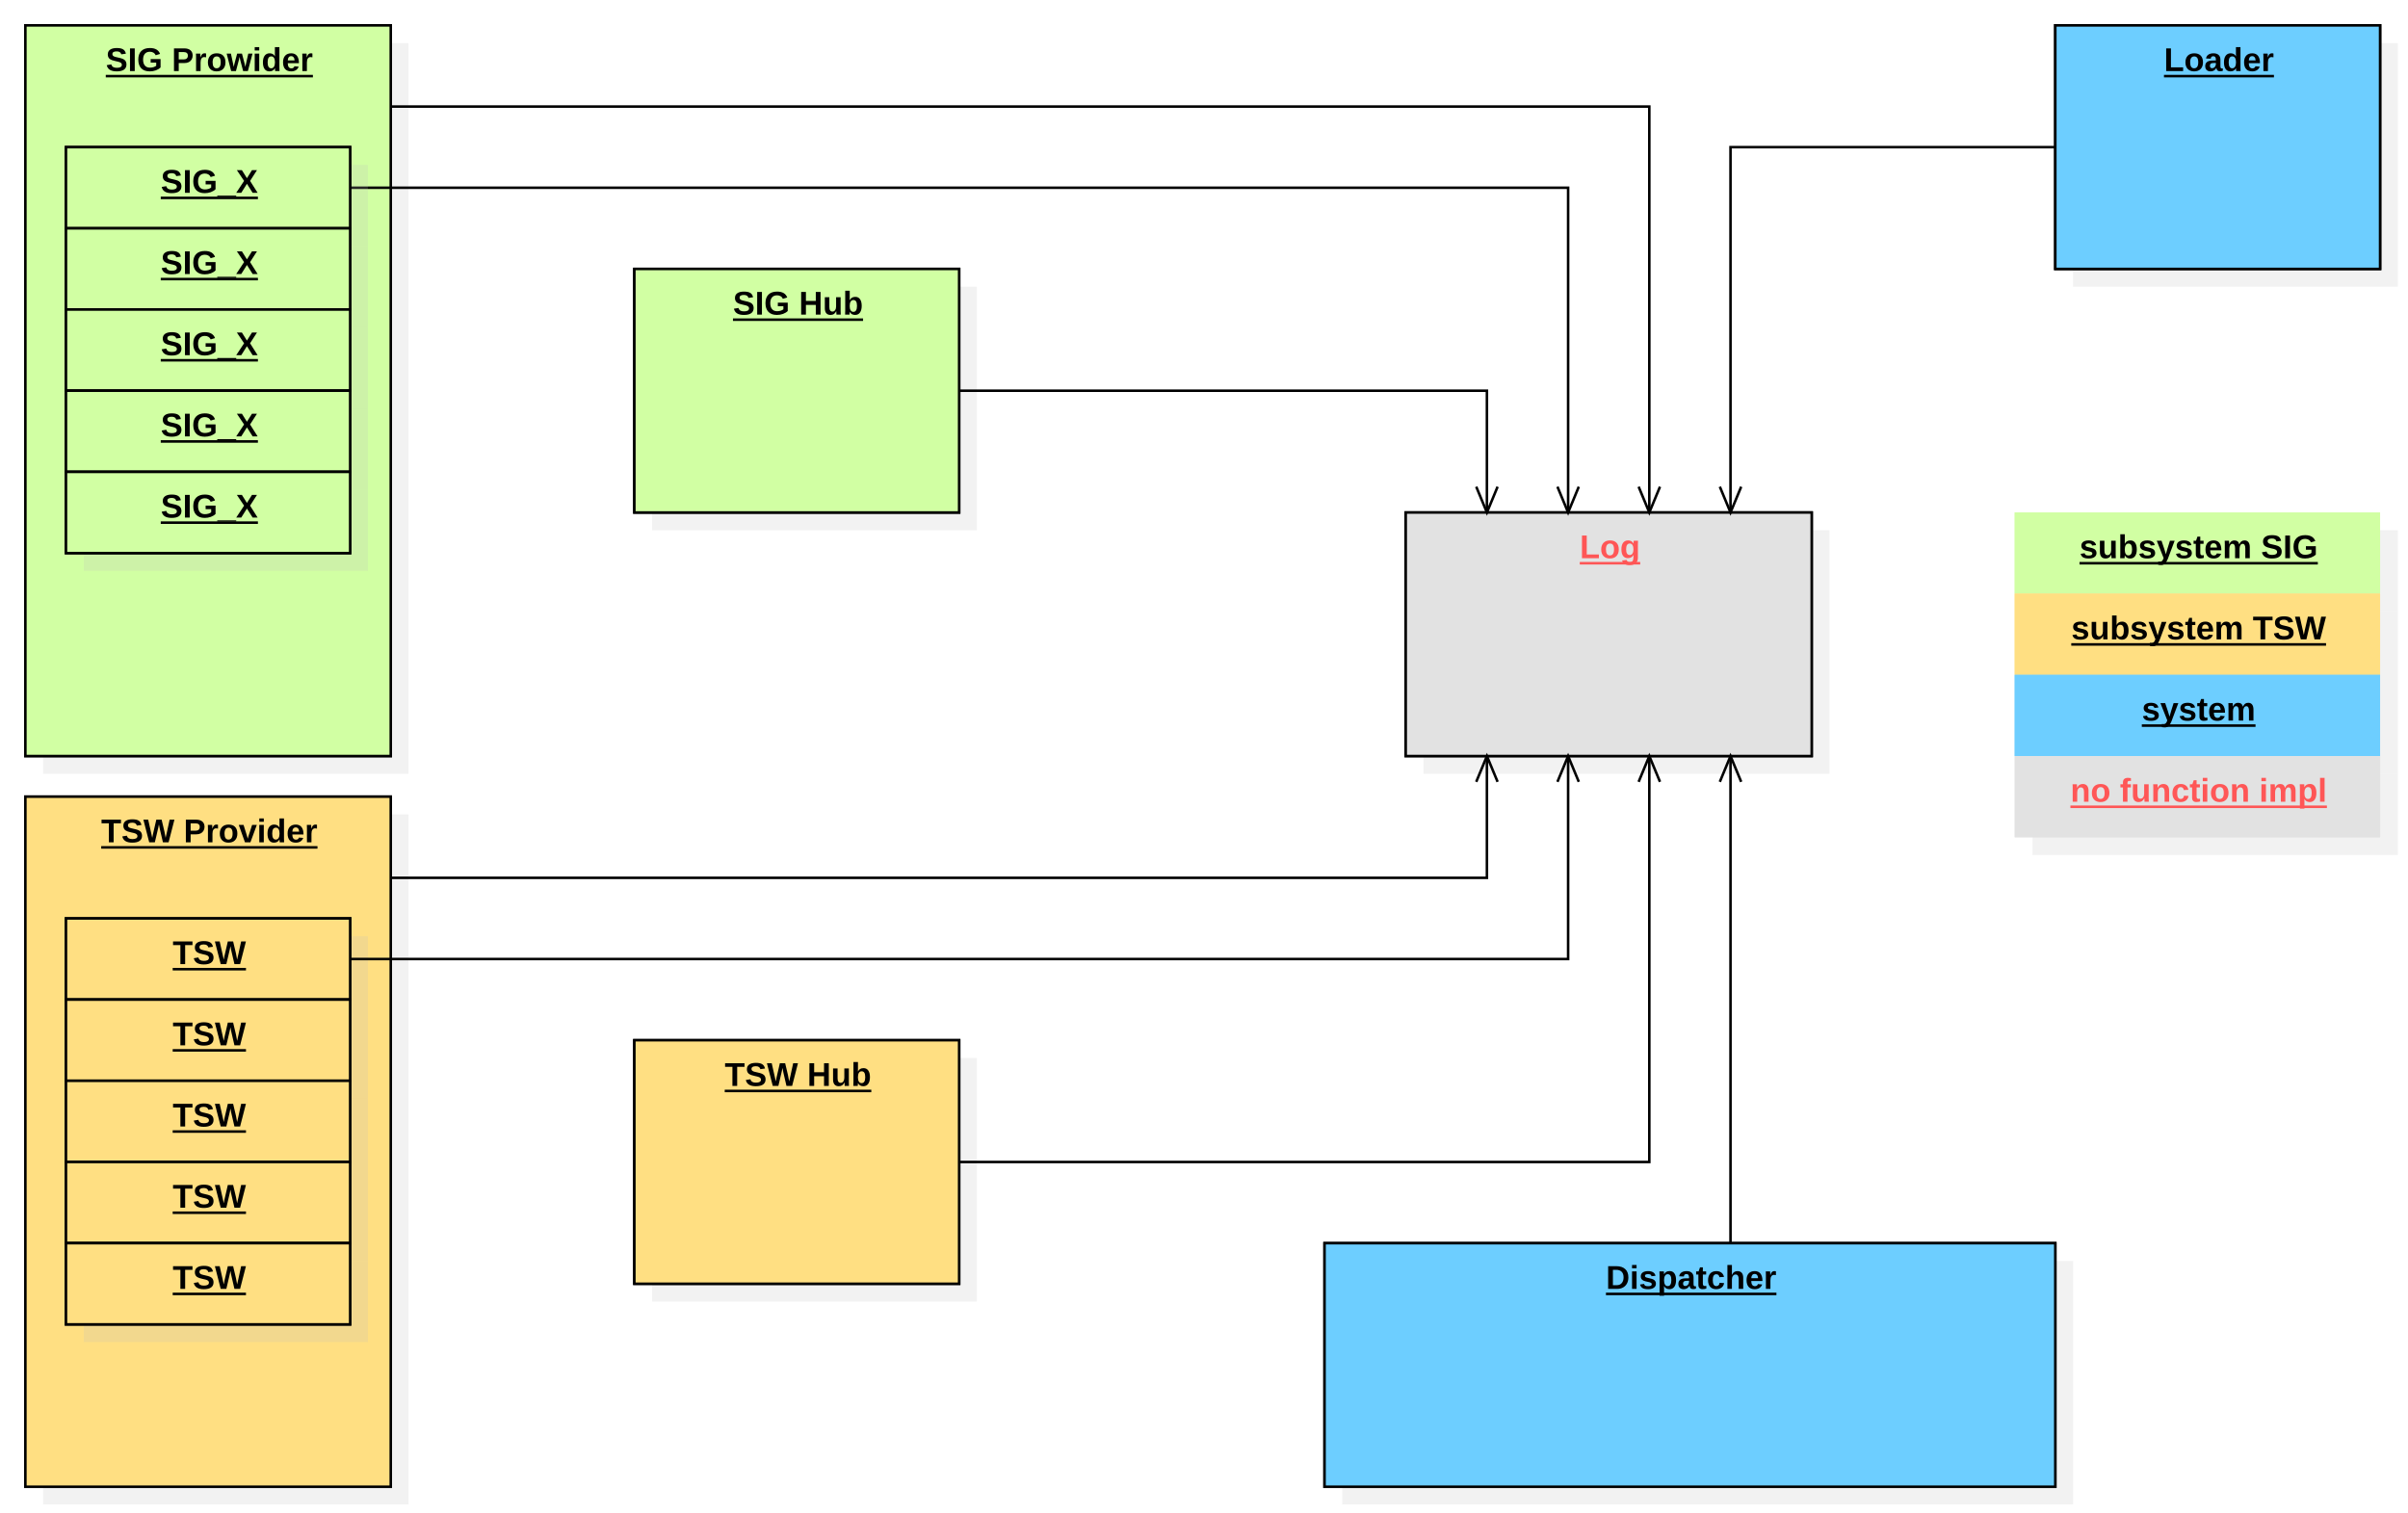
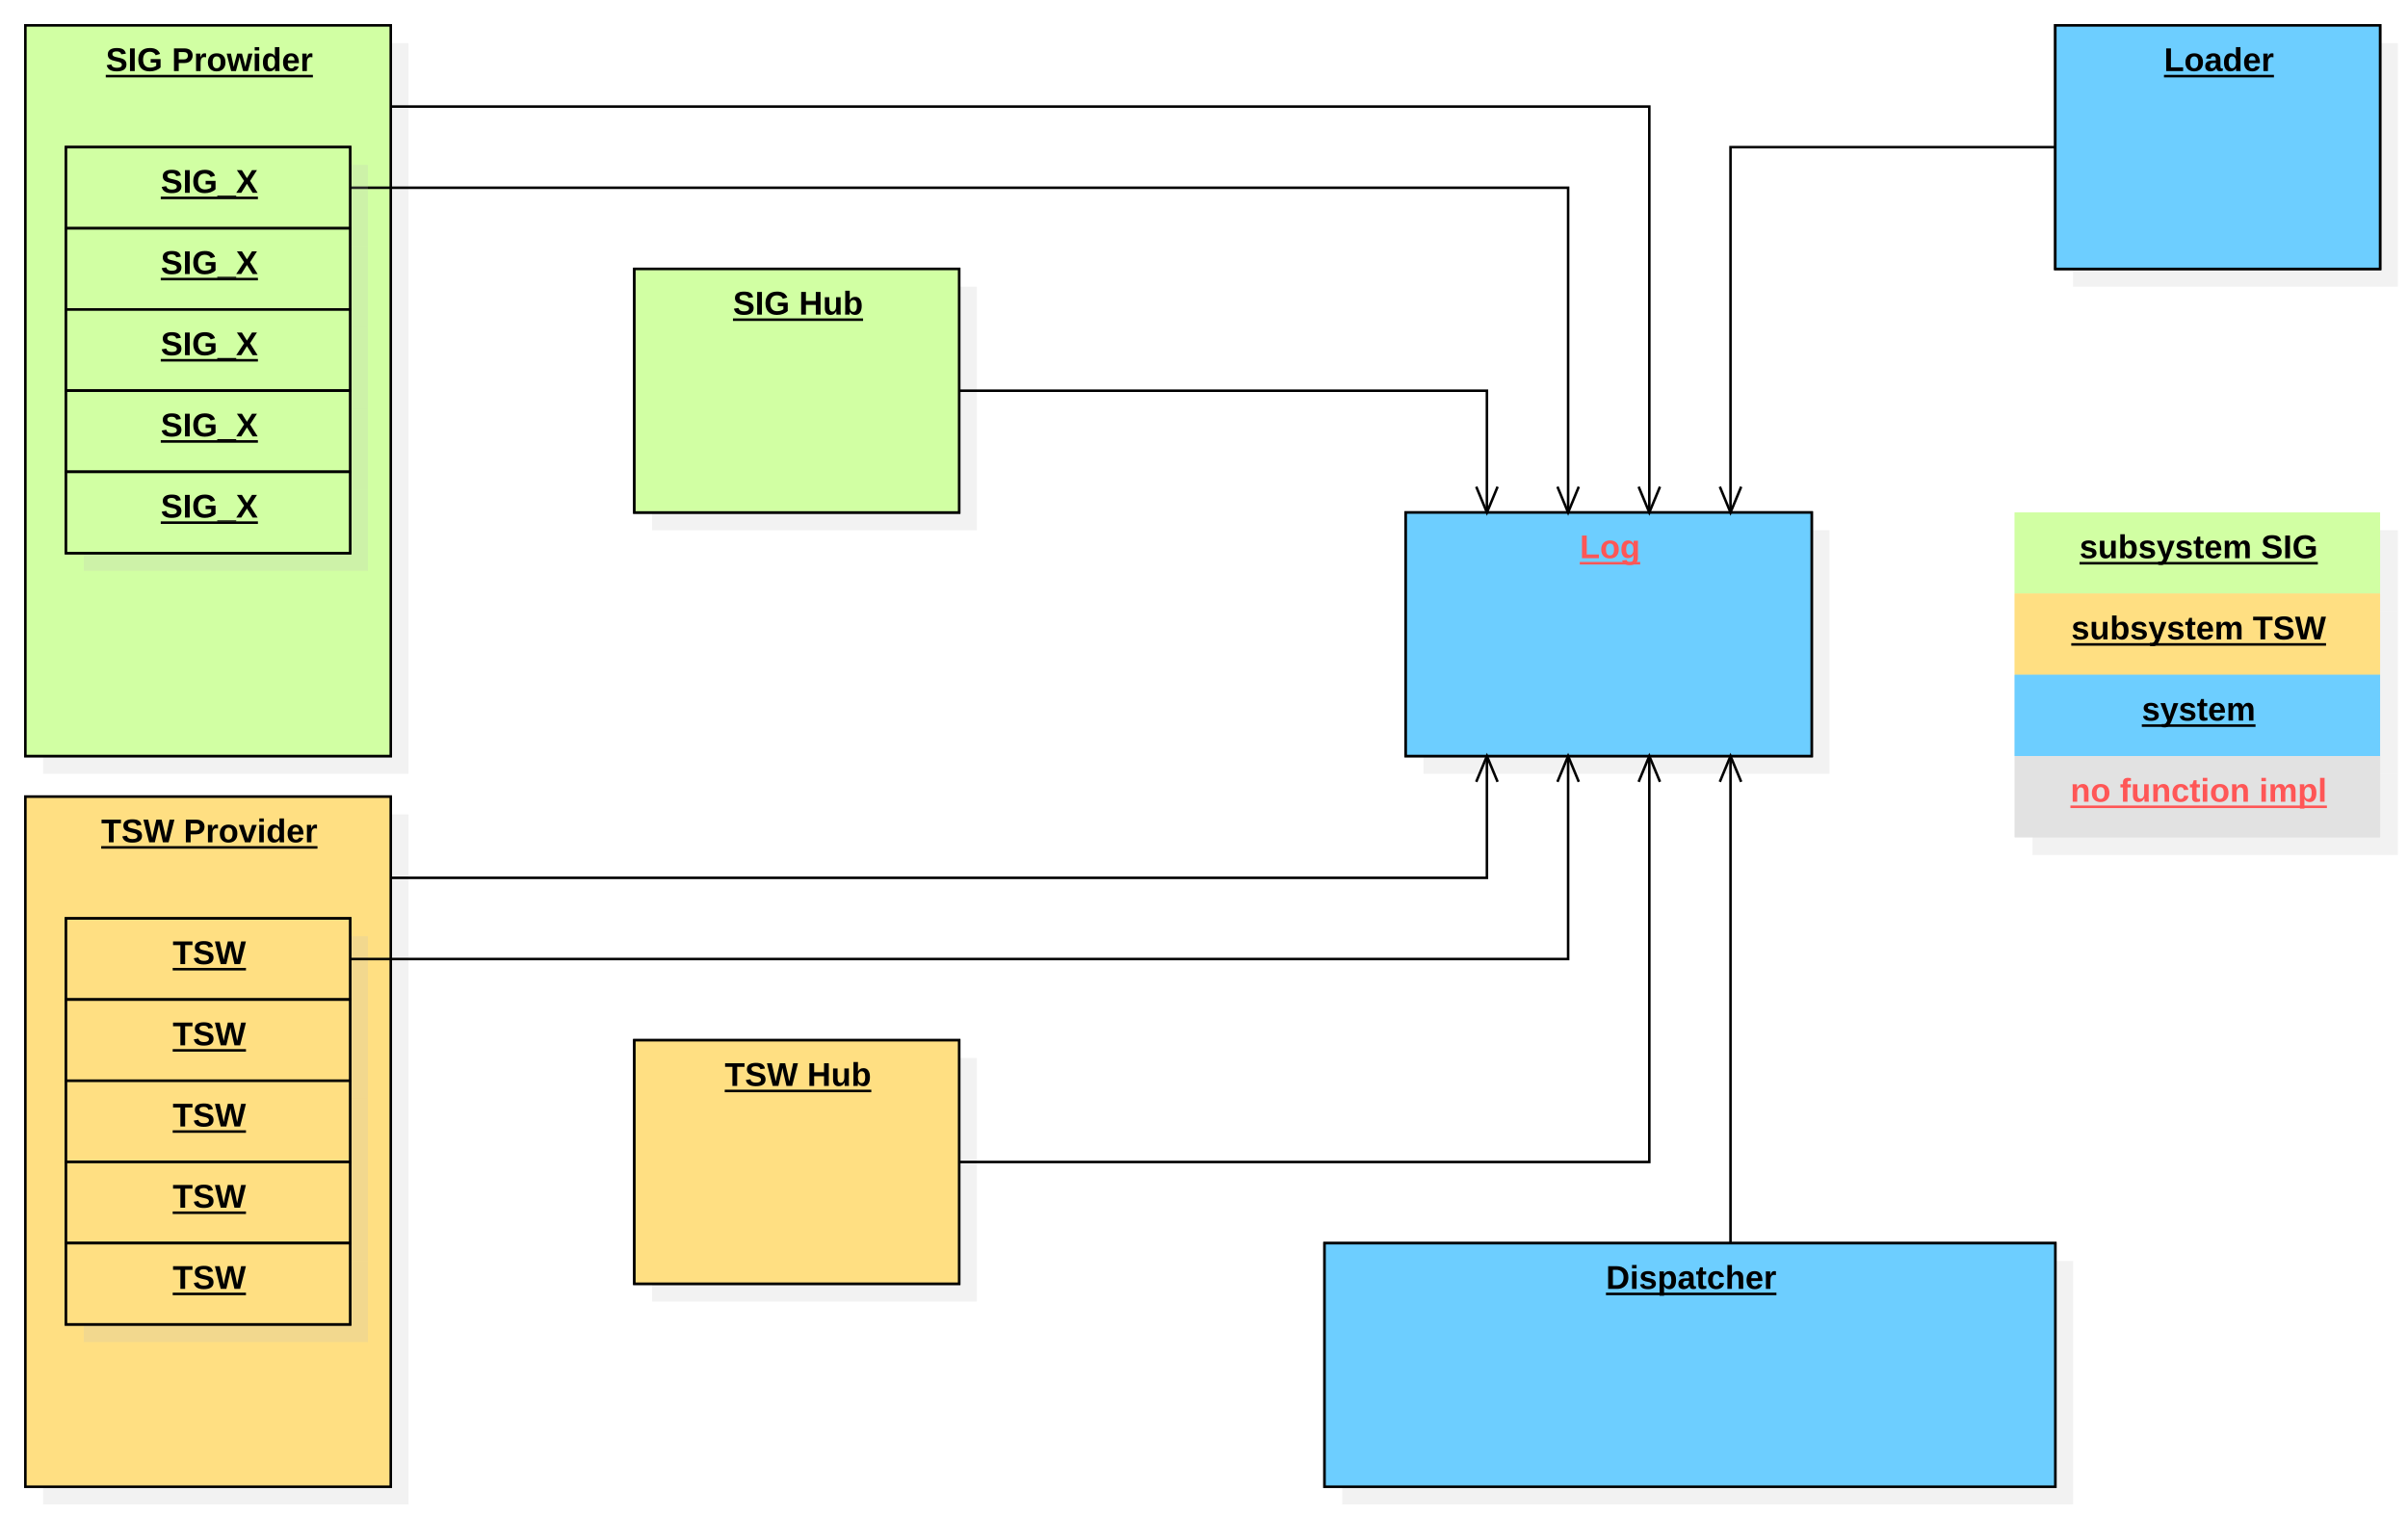
<svg xmlns="http://www.w3.org/2000/svg" version="1.1" width="949" height="596">
  <defs />
  <g>
    <g>
      <rect fill="#C0C0C0" stroke="none" x="1111" y="375" width="144" height="32" transform="matrix(1 0 0 1 -310 -166)" fill-opacity="0.2" />
    </g>
    <g>
      <rect fill="#D1FFA3" stroke="none" x="1104" y="368" width="144" height="32" transform="matrix(1 0 0 1 -310 -166)" />
    </g>
    <g>
      <path fill="none" stroke="#FFFFFF00" paint-order="fill stroke markers" d=" M 794 202 L 938 202 L 938 234 L 794 234 L 794 202 Z Z" stroke-miterlimit="10" stroke-dasharray="" />
    </g>
    <g>
      <rect fill="#D1FFA3" stroke="none" x="1104" y="368" width="144" height="32" transform="matrix(1 0 0 1 -310 -166)" />
    </g>
    <g>
      <path fill="none" stroke="#FFFFFF00" paint-order="fill stroke markers" d=" M 794 202 L 938 202 L 938 234 L 794 234 L 794 202 Z Z" stroke-miterlimit="10" stroke-dasharray="" />
    </g>
    <g>
      <g>
        <path fill="none" stroke="none" />
        <text fill="#000000" stroke="none" font-family="Arial" font-size="13px" font-style="normal" font-weight="bold" text-decoration="undefined" x="1176.5" y="381.5" text-anchor="middle" dominant-baseline="central" transform="matrix(1 0 0 1 -310 -166)">
subsystem SIG</text>
        <path fill="none" stroke="#000000" paint-order="fill stroke markers" d=" M 913.463 222 L 819.537 222" stroke-miterlimit="10" stroke-dasharray="" />
      </g>
    </g>
    <g>
      <rect fill="#C0C0C0" stroke="none" x="567" y="583" width="128" height="96" transform="matrix(1 0 0 1 -310 -166)" fill-opacity="0.2" />
    </g>
    <g>
      <rect fill="#FFDF82" stroke="none" x="560" y="576" width="128" height="96" transform="matrix(1 0 0 1 -310 -166)" />
    </g>
    <g>
      <path fill="none" stroke="#000000" paint-order="fill stroke markers" d=" M 250 410 L 378 410 L 378 506 L 250 506 L 250 410 Z Z" stroke-miterlimit="10" stroke-dasharray="" />
    </g>
    <g>
      <rect fill="#FFDF82" stroke="none" x="560" y="576" width="128" height="96" transform="matrix(1 0 0 1 -310 -166)" />
    </g>
    <g>
      <path fill="none" stroke="#000000" paint-order="fill stroke markers" d=" M 250 410 L 378 410 L 378 506 L 250 506 L 250 410 Z Z" stroke-miterlimit="10" stroke-dasharray="" />
    </g>
    <g>
      <g>
        <path fill="none" stroke="none" />
        <text fill="#000000" stroke="none" font-family="Arial" font-size="13px" font-style="normal" font-weight="bold" text-decoration="undefined" x="624.5" y="589.5" text-anchor="middle" dominant-baseline="central" transform="matrix(1 0 0 1 -310 -166)">
TSW Hub</text>
        <path fill="none" stroke="#000000" paint-order="fill stroke markers" d=" M 343.382 430 L 285.618 430" stroke-miterlimit="10" stroke-dasharray="" />
      </g>
    </g>
    <g>
      <rect fill="#C0C0C0" stroke="none" x="839" y="663" width="288" height="96" transform="matrix(1 0 0 1 -310 -166)" fill-opacity="0.2" />
    </g>
    <g>
      <rect fill="#6DCEFF" stroke="none" x="832" y="656" width="288" height="96" transform="matrix(1 0 0 1 -310 -166)" />
    </g>
    <g>
      <path fill="none" stroke="#000000" paint-order="fill stroke markers" d=" M 522 490 L 810 490 L 810 586 L 522 586 L 522 490 Z Z" stroke-miterlimit="10" stroke-dasharray="" />
    </g>
    <g>
      <rect fill="#6DCEFF" stroke="none" x="832" y="656" width="288" height="96" transform="matrix(1 0 0 1 -310 -166)" />
    </g>
    <g>
      <path fill="none" stroke="#000000" paint-order="fill stroke markers" d=" M 522 490 L 810 490 L 810 586 L 522 586 L 522 490 Z Z" stroke-miterlimit="10" stroke-dasharray="" />
    </g>
    <g>
      <g>
        <path fill="none" stroke="none" />
        <text fill="#000000" stroke="none" font-family="Arial" font-size="13px" font-style="normal" font-weight="bold" text-decoration="undefined" x="976.5" y="669.5" text-anchor="middle" dominant-baseline="central" transform="matrix(1 0 0 1 -310 -166)">
Dispatcher</text>
        <path fill="none" stroke="#000000" paint-order="fill stroke markers" d=" M 700.095 510 L 632.905 510" stroke-miterlimit="10" stroke-dasharray="" />
      </g>
    </g>
    <g>
      <rect fill="#C0C0C0" stroke="none" x="327" y="487" width="144" height="272" transform="matrix(1 0 0 1 -310 -166)" fill-opacity="0.2" />
    </g>
    <g>
      <rect fill="#FFDF82" stroke="none" x="320" y="480" width="144" height="272" transform="matrix(1 0 0 1 -310 -166)" />
    </g>
    <g>
      <path fill="none" stroke="#000000" paint-order="fill stroke markers" d=" M 10 314 L 154 314 L 154 586 L 10 586 L 10 314 Z Z" stroke-miterlimit="10" stroke-dasharray="" />
    </g>
    <g>
      <rect fill="#FFDF82" stroke="none" x="320" y="480" width="144" height="272" transform="matrix(1 0 0 1 -310 -166)" />
    </g>
    <g>
      <path fill="none" stroke="#000000" paint-order="fill stroke markers" d=" M 10 314 L 154 314 L 154 586 L 10 586 L 10 314 Z Z" stroke-miterlimit="10" stroke-dasharray="" />
    </g>
    <g>
      <g>
        <path fill="none" stroke="none" />
        <text fill="#000000" stroke="none" font-family="Arial" font-size="13px" font-style="normal" font-weight="bold" text-decoration="undefined" x="392.5" y="493.5" text-anchor="middle" dominant-baseline="central" transform="matrix(1 0 0 1 -310 -166)">
TSW Provider</text>
        <path fill="none" stroke="#000000" paint-order="fill stroke markers" d=" M 125.118 334 L 39.882 334" stroke-miterlimit="10" stroke-dasharray="" />
      </g>
    </g>
    <g>
      <rect fill="#C0C0C0" stroke="none" x="1127" y="183" width="128" height="96" transform="matrix(1 0 0 1 -310 -166)" fill-opacity="0.2" />
    </g>
    <g>
      <rect fill="#6DCEFF" stroke="none" x="1120" y="176" width="128" height="96" transform="matrix(1 0 0 1 -310 -166)" />
    </g>
    <g>
      <path fill="none" stroke="#000000" paint-order="fill stroke markers" d=" M 810 10 L 938 10 L 938 106 L 810 106 L 810 10 Z Z" stroke-miterlimit="10" stroke-dasharray="" />
    </g>
    <g>
      <rect fill="#6DCEFF" stroke="none" x="1120" y="176" width="128" height="96" transform="matrix(1 0 0 1 -310 -166)" />
    </g>
    <g>
      <path fill="none" stroke="#000000" paint-order="fill stroke markers" d=" M 810 10 L 938 10 L 938 106 L 810 106 L 810 10 Z Z" stroke-miterlimit="10" stroke-dasharray="" />
    </g>
    <g>
      <g>
        <path fill="none" stroke="none" />
        <text fill="#000000" stroke="none" font-family="Arial" font-size="13px" font-style="normal" font-weight="bold" text-decoration="undefined" x="1184.5" y="189.5" text-anchor="middle" dominant-baseline="central" transform="matrix(1 0 0 1 -310 -166)">
Loader</text>
        <path fill="none" stroke="#000000" paint-order="fill stroke markers" d=" M 896.171 30 L 852.829 30" stroke-miterlimit="10" stroke-dasharray="" />
      </g>
    </g>
    <g>
      <rect fill="#C0C0C0" stroke="none" x="1111" y="407" width="144" height="32" transform="matrix(1 0 0 1 -310 -166)" fill-opacity="0.2" />
    </g>
    <g>
      <rect fill="#FFDF82" stroke="none" x="1104" y="400" width="144" height="32" transform="matrix(1 0 0 1 -310 -166)" />
    </g>
    <g>
      <path fill="none" stroke="#FFFFFF00" paint-order="fill stroke markers" d=" M 794 234 L 938 234 L 938 266 L 794 266 L 794 234 Z Z" stroke-miterlimit="10" stroke-dasharray="" />
    </g>
    <g>
      <rect fill="#FFDF82" stroke="none" x="1104" y="400" width="144" height="32" transform="matrix(1 0 0 1 -310 -166)" />
    </g>
    <g>
      <path fill="none" stroke="#FFFFFF00" paint-order="fill stroke markers" d=" M 794 234 L 938 234 L 938 266 L 794 266 L 794 234 Z Z" stroke-miterlimit="10" stroke-dasharray="" />
    </g>
    <g>
      <g>
        <path fill="none" stroke="none" />
        <text fill="#000000" stroke="none" font-family="Arial" font-size="13px" font-style="normal" font-weight="bold" text-decoration="undefined" x="1176.5" y="413.5" text-anchor="middle" dominant-baseline="central" transform="matrix(1 0 0 1 -310 -166)">
subsystem TSW</text>
        <path fill="none" stroke="#000000" paint-order="fill stroke markers" d=" M 916.707 254 L 816.293 254" stroke-miterlimit="10" stroke-dasharray="" />
      </g>
    </g>
    <g>
      <rect fill="#C0C0C0" stroke="none" x="1111" y="439" width="144" height="32" transform="matrix(1 0 0 1 -310 -166)" fill-opacity="0.2" />
    </g>
    <g>
      <rect fill="#6DCEFF" stroke="none" x="1104" y="432" width="144" height="32" transform="matrix(1 0 0 1 -310 -166)" />
    </g>
    <g>
      <path fill="none" stroke="#FFFFFF00" paint-order="fill stroke markers" d=" M 794 266 L 938 266 L 938 298 L 794 298 L 794 266 Z Z" stroke-miterlimit="10" stroke-dasharray="" />
    </g>
    <g>
      <rect fill="#6DCEFF" stroke="none" x="1104" y="432" width="144" height="32" transform="matrix(1 0 0 1 -310 -166)" />
    </g>
    <g>
      <path fill="none" stroke="#FFFFFF00" paint-order="fill stroke markers" d=" M 794 266 L 938 266 L 938 298 L 794 298 L 794 266 Z Z" stroke-miterlimit="10" stroke-dasharray="" />
    </g>
    <g>
      <g>
        <path fill="none" stroke="none" />
        <text fill="#000000" stroke="none" font-family="Arial" font-size="13px" font-style="normal" font-weight="bold" text-decoration="undefined" x="1176.5" y="445.5" text-anchor="middle" dominant-baseline="central" transform="matrix(1 0 0 1 -310 -166)">
system</text>
        <path fill="none" stroke="#000000" paint-order="fill stroke markers" d=" M 888.904 286 L 844.096 286" stroke-miterlimit="10" stroke-dasharray="" />
      </g>
    </g>
    <g>
      <rect fill="#C0C0C0" stroke="none" x="1111" y="471" width="144" height="32" transform="matrix(1 0 0 1 -310 -166)" fill-opacity="0.2" />
    </g>
    <g>
      <rect fill="#E2E2E2" stroke="none" x="1104" y="464" width="144" height="32" transform="matrix(1 0 0 1 -310 -166)" />
    </g>
    <g>
      <path fill="none" stroke="#FFFFFF00" paint-order="fill stroke markers" d=" M 794 298 L 938 298 L 938 330 L 794 330 L 794 298 Z Z" stroke-miterlimit="10" stroke-dasharray="" />
    </g>
    <g>
      <rect fill="#E2E2E2" stroke="none" x="1104" y="464" width="144" height="32" transform="matrix(1 0 0 1 -310 -166)" />
    </g>
    <g>
      <path fill="none" stroke="#FFFFFF00" paint-order="fill stroke markers" d=" M 794 298 L 938 298 L 938 330 L 794 330 L 794 298 Z Z" stroke-miterlimit="10" stroke-dasharray="" />
    </g>
    <g>
      <g>
        <path fill="none" stroke="none" />
        <text fill="#FF5656" stroke="none" font-family="Arial" font-size="13px" font-style="normal" font-weight="bold" text-decoration="undefined" x="1176.5" y="477.5" text-anchor="middle" dominant-baseline="central" transform="matrix(1 0 0 1 -310 -166)">
no function impl</text>
        <path fill="none" stroke="#FF5656" paint-order="fill stroke markers" d=" M 917.046 318 L 815.954 318" stroke-miterlimit="10" stroke-dasharray="" />
      </g>
    </g>
    <g>
      <rect fill="#C0C0C0" stroke="none" x="327" y="183" width="144" height="288" transform="matrix(1 0 0 1 -310 -166)" fill-opacity="0.2" />
    </g>
    <g>
      <rect fill="#D1FFA3" stroke="none" x="320" y="176" width="144" height="288" transform="matrix(1 0 0 1 -310 -166)" />
    </g>
    <g>
      <path fill="none" stroke="#000000" paint-order="fill stroke markers" d=" M 10 10 L 154 10 L 154 298 L 10 298 L 10 10 Z Z" stroke-miterlimit="10" stroke-dasharray="" />
    </g>
    <g>
      <rect fill="#D1FFA3" stroke="none" x="320" y="176" width="144" height="288" transform="matrix(1 0 0 1 -310 -166)" />
    </g>
    <g>
      <path fill="none" stroke="#000000" paint-order="fill stroke markers" d=" M 10 10 L 154 10 L 154 298 L 10 298 L 10 10 Z Z" stroke-miterlimit="10" stroke-dasharray="" />
    </g>
    <g>
      <g>
        <path fill="none" stroke="none" />
        <text fill="#000000" stroke="none" font-family="Arial" font-size="13px" font-style="normal" font-weight="bold" text-decoration="undefined" x="392.5" y="189.5" text-anchor="middle" dominant-baseline="central" transform="matrix(1 0 0 1 -310 -166)">
SIG Prowider</text>
        <path fill="none" stroke="#000000" paint-order="fill stroke markers" d=" M 123.315 30 L 41.685 30" stroke-miterlimit="10" stroke-dasharray="" />
      </g>
    </g>
    <g>
      <rect fill="#C0C0C0" stroke="none" x="567" y="279" width="128" height="96" transform="matrix(1 0 0 1 -310 -166)" fill-opacity="0.2" />
    </g>
    <g>
      <rect fill="#D1FFA3" stroke="none" x="560" y="272" width="128" height="96" transform="matrix(1 0 0 1 -310 -166)" />
    </g>
    <g>
      <path fill="none" stroke="#000000" paint-order="fill stroke markers" d=" M 250 106 L 378 106 L 378 202 L 250 202 L 250 106 Z Z" stroke-miterlimit="10" stroke-dasharray="" />
    </g>
    <g>
      <rect fill="#D1FFA3" stroke="none" x="560" y="272" width="128" height="96" transform="matrix(1 0 0 1 -310 -166)" />
    </g>
    <g>
      <path fill="none" stroke="#000000" paint-order="fill stroke markers" d=" M 250 106 L 378 106 L 378 202 L 250 202 L 250 106 Z Z" stroke-miterlimit="10" stroke-dasharray="" />
    </g>
    <g>
      <g>
        <path fill="none" stroke="none" />
        <text fill="#000000" stroke="none" font-family="Arial" font-size="13px" font-style="normal" font-weight="bold" text-decoration="undefined" x="624.5" y="285.5" text-anchor="middle" dominant-baseline="central" transform="matrix(1 0 0 1 -310 -166)">
SIG Hub</text>
        <path fill="none" stroke="#000000" paint-order="fill stroke markers" d=" M 340.138 126 L 288.862 126" stroke-miterlimit="10" stroke-dasharray="" />
      </g>
    </g>
    <g>
      <rect fill="#C0C0C0" stroke="none" x="871" y="375" width="160" height="96" transform="matrix(1 0 0 1 -310 -166)" fill-opacity="0.2" />
    </g>
    <g>
-       <rect fill="#E2E2E2" stroke="none" x="864" y="368" width="160" height="96" transform="matrix(1 0 0 1 -310 -166)" />
+       <rect fill="#6DCEFF" stroke="none" x="864" y="368" width="160" height="96" transform="matrix(1 0 0 1 -310 -166)" />
    </g>
    <g>
      <path fill="none" stroke="#000000" paint-order="fill stroke markers" d=" M 554 202 L 714 202 L 714 298 L 554 298 L 554 202 Z Z" stroke-miterlimit="10" stroke-dasharray="" />
    </g>
    <g>
-       <rect fill="#E2E2E2" stroke="none" x="864" y="368" width="160" height="96" transform="matrix(1 0 0 1 -310 -166)" />
+       <rect fill="#6DCEFF" stroke="none" x="864" y="368" width="160" height="96" transform="matrix(1 0 0 1 -310 -166)" />
    </g>
    <g>
      <path fill="none" stroke="#000000" paint-order="fill stroke markers" d=" M 554 202 L 714 202 L 714 298 L 554 298 L 554 202 Z Z" stroke-miterlimit="10" stroke-dasharray="" />
    </g>
    <g>
      <g>
        <path fill="none" stroke="none" />
        <text fill="#FF5656" stroke="none" font-family="Arial" font-size="13px" font-style="normal" font-weight="bold" text-decoration="undefined" x="944.5" y="381.5" text-anchor="middle" dominant-baseline="central" transform="matrix(1 0 0 1 -310 -166)">
Log</text>
        <path fill="none" stroke="#FF5656" paint-order="fill stroke markers" d=" M 646.411 222 L 622.589 222" stroke-miterlimit="10" stroke-dasharray="" />
      </g>
    </g>
    <g>
      <rect fill="#C0C0C0" stroke="none" x="343" y="535" width="112" height="32" transform="matrix(1 0 0 1 -310 -166)" fill-opacity="0.2" />
    </g>
    <g>
      <rect fill="#FFDF82" stroke="none" x="336" y="528" width="112" height="32" transform="matrix(1 0 0 1 -310 -166)" />
    </g>
    <g>
      <path fill="none" stroke="#000000" paint-order="fill stroke markers" d=" M 26 362 L 138 362 L 138 394 L 26 394 L 26 362 Z Z" stroke-miterlimit="10" stroke-dasharray="" />
    </g>
    <g>
      <rect fill="#FFDF82" stroke="none" x="336" y="528" width="112" height="32" transform="matrix(1 0 0 1 -310 -166)" />
    </g>
    <g>
      <path fill="none" stroke="#000000" paint-order="fill stroke markers" d=" M 26 362 L 138 362 L 138 394 L 26 394 L 26 362 Z Z" stroke-miterlimit="10" stroke-dasharray="" />
    </g>
    <g>
      <g>
        <path fill="none" stroke="none" />
        <text fill="#000000" stroke="none" font-family="Arial" font-size="13px" font-style="normal" font-weight="bold" text-decoration="undefined" x="392.5" y="541.5" text-anchor="middle" dominant-baseline="central" transform="matrix(1 0 0 1 -310 -166)">
TSW</text>
        <path fill="none" stroke="#000000" paint-order="fill stroke markers" d=" M 96.941 382 L 68.059 382" stroke-miterlimit="10" stroke-dasharray="" />
      </g>
    </g>
    <g>
      <path fill="none" stroke="#000000" paint-order="fill stroke markers" d=" M 138 378 L 618 378 L 618 298" stroke-miterlimit="10" stroke-dasharray="" />
    </g>
    <g>
      <path fill="none" stroke="#000000" paint-order="fill stroke markers" d=" M 622.21 308.163 L 618 298 L 613.79 308.163" stroke-miterlimit="10" stroke-dasharray="" />
    </g>
    <g>
      <path fill="none" stroke="#000000" paint-order="fill stroke markers" d=" M 378 458 L 650 458 L 650 298" stroke-miterlimit="10" stroke-dasharray="" />
    </g>
    <g>
      <path fill="none" stroke="#000000" paint-order="fill stroke markers" d=" M 654.21 308.163 L 650 298 L 645.79 308.163" stroke-miterlimit="10" stroke-dasharray="" />
    </g>
    <g>
      <path fill="none" stroke="#000000" paint-order="fill stroke markers" d=" M 138 74 L 618 74 L 618 202" stroke-miterlimit="10" stroke-dasharray="" />
    </g>
    <g>
      <path fill="none" stroke="#000000" paint-order="fill stroke markers" d=" M 613.79 191.837 L 618 202 L 622.21 191.837" stroke-miterlimit="10" stroke-dasharray="" />
    </g>
    <g>
      <path fill="none" stroke="#000000" paint-order="fill stroke markers" d=" M 378 154 L 586 154 L 586 202" stroke-miterlimit="10" stroke-dasharray="" />
    </g>
    <g>
      <path fill="none" stroke="#000000" paint-order="fill stroke markers" d=" M 581.79 191.837 L 586 202 L 590.21 191.837" stroke-miterlimit="10" stroke-dasharray="" />
    </g>
    <g>
      <path fill="none" stroke="#000000" paint-order="fill stroke markers" d=" M 154 42 L 650 42 L 650 202" stroke-miterlimit="10" stroke-dasharray="" />
    </g>
    <g>
      <path fill="none" stroke="#000000" paint-order="fill stroke markers" d=" M 645.79 191.837 L 650 202 L 654.21 191.837" stroke-miterlimit="10" stroke-dasharray="" />
    </g>
    <g>
      <path fill="none" stroke="#000000" paint-order="fill stroke markers" d=" M 154 346 L 586 346 L 586 298" stroke-miterlimit="10" stroke-dasharray="" />
    </g>
    <g>
      <path fill="none" stroke="#000000" paint-order="fill stroke markers" d=" M 590.21 308.163 L 586 298 L 581.79 308.163" stroke-miterlimit="10" stroke-dasharray="" />
    </g>
    <g>
      <path fill="none" stroke="#000000" paint-order="fill stroke markers" d=" M 810 58 L 682 58 L 682 202" stroke-miterlimit="10" stroke-dasharray="" />
    </g>
    <g>
      <path fill="none" stroke="#000000" paint-order="fill stroke markers" d=" M 677.79 191.837 L 682 202 L 686.21 191.837" stroke-miterlimit="10" stroke-dasharray="" />
    </g>
    <g>
      <path fill="none" stroke="#000000" paint-order="fill stroke markers" d=" M 682 490 L 682 298" stroke-miterlimit="10" stroke-dasharray="" />
    </g>
    <g>
      <path fill="none" stroke="#000000" paint-order="fill stroke markers" d=" M 686.21 308.163 L 682 298 L 677.79 308.163" stroke-miterlimit="10" stroke-dasharray="" />
    </g>
    <g>
      <rect fill="#C0C0C0" stroke="none" x="343" y="231" width="112" height="32" transform="matrix(1 0 0 1 -310 -166)" fill-opacity="0.2" />
    </g>
    <g>
      <rect fill="#D1FFA3" stroke="none" x="336" y="224" width="112" height="32" transform="matrix(1 0 0 1 -310 -166)" />
    </g>
    <g>
      <path fill="none" stroke="#000000" paint-order="fill stroke markers" d=" M 26 58 L 138 58 L 138 90 L 26 90 L 26 58 Z Z" stroke-miterlimit="10" stroke-dasharray="" />
    </g>
    <g>
      <rect fill="#D1FFA3" stroke="none" x="336" y="224" width="112" height="32" transform="matrix(1 0 0 1 -310 -166)" />
    </g>
    <g>
      <path fill="none" stroke="#000000" paint-order="fill stroke markers" d=" M 26 58 L 138 58 L 138 90 L 26 90 L 26 58 Z Z" stroke-miterlimit="10" stroke-dasharray="" />
    </g>
    <g>
      <g>
        <path fill="none" stroke="none" />
        <text fill="#000000" stroke="none" font-family="Arial" font-size="13px" font-style="normal" font-weight="bold" text-decoration="undefined" x="392.5" y="237.5" text-anchor="middle" dominant-baseline="central" transform="matrix(1 0 0 1 -310 -166)">
SIG_X</text>
        <path fill="none" stroke="#000000" paint-order="fill stroke markers" d=" M 101.648 78 L 63.352 78" stroke-miterlimit="10" stroke-dasharray="" />
      </g>
    </g>
    <g>
      <rect fill="#C0C0C0" stroke="none" x="343" y="263" width="112" height="32" transform="matrix(1 0 0 1 -310 -166)" fill-opacity="0.2" />
    </g>
    <g>
      <rect fill="#D1FFA3" stroke="none" x="336" y="256" width="112" height="32" transform="matrix(1 0 0 1 -310 -166)" />
    </g>
    <g>
      <path fill="none" stroke="#000000" paint-order="fill stroke markers" d=" M 26 90 L 138 90 L 138 122 L 26 122 L 26 90 Z Z" stroke-miterlimit="10" stroke-dasharray="" />
    </g>
    <g>
      <rect fill="#D1FFA3" stroke="none" x="336" y="256" width="112" height="32" transform="matrix(1 0 0 1 -310 -166)" />
    </g>
    <g>
      <path fill="none" stroke="#000000" paint-order="fill stroke markers" d=" M 26 90 L 138 90 L 138 122 L 26 122 L 26 90 Z Z" stroke-miterlimit="10" stroke-dasharray="" />
    </g>
    <g>
      <g>
        <path fill="none" stroke="none" />
        <text fill="#000000" stroke="none" font-family="Arial" font-size="13px" font-style="normal" font-weight="bold" text-decoration="undefined" x="392.5" y="269.5" text-anchor="middle" dominant-baseline="central" transform="matrix(1 0 0 1 -310 -166)">
SIG_X</text>
        <path fill="none" stroke="#000000" paint-order="fill stroke markers" d=" M 101.648 110 L 63.352 110" stroke-miterlimit="10" stroke-dasharray="" />
      </g>
    </g>
    <g>
      <rect fill="#C0C0C0" stroke="none" x="343" y="295" width="112" height="32" transform="matrix(1 0 0 1 -310 -166)" fill-opacity="0.2" />
    </g>
    <g>
      <rect fill="#D1FFA3" stroke="none" x="336" y="288" width="112" height="32" transform="matrix(1 0 0 1 -310 -166)" />
    </g>
    <g>
      <path fill="none" stroke="#000000" paint-order="fill stroke markers" d=" M 26 122 L 138 122 L 138 154 L 26 154 L 26 122 Z Z" stroke-miterlimit="10" stroke-dasharray="" />
    </g>
    <g>
      <rect fill="#D1FFA3" stroke="none" x="336" y="288" width="112" height="32" transform="matrix(1 0 0 1 -310 -166)" />
    </g>
    <g>
      <path fill="none" stroke="#000000" paint-order="fill stroke markers" d=" M 26 122 L 138 122 L 138 154 L 26 154 L 26 122 Z Z" stroke-miterlimit="10" stroke-dasharray="" />
    </g>
    <g>
      <g>
        <path fill="none" stroke="none" />
        <text fill="#000000" stroke="none" font-family="Arial" font-size="13px" font-style="normal" font-weight="bold" text-decoration="undefined" x="392.5" y="301.5" text-anchor="middle" dominant-baseline="central" transform="matrix(1 0 0 1 -310 -166)">
SIG_X</text>
        <path fill="none" stroke="#000000" paint-order="fill stroke markers" d=" M 101.648 142 L 63.352 142" stroke-miterlimit="10" stroke-dasharray="" />
      </g>
    </g>
    <g>
      <rect fill="#C0C0C0" stroke="none" x="343" y="327" width="112" height="32" transform="matrix(1 0 0 1 -310 -166)" fill-opacity="0.2" />
    </g>
    <g>
      <rect fill="#D1FFA3" stroke="none" x="336" y="320" width="112" height="32" transform="matrix(1 0 0 1 -310 -166)" />
    </g>
    <g>
      <path fill="none" stroke="#000000" paint-order="fill stroke markers" d=" M 26 154 L 138 154 L 138 186 L 26 186 L 26 154 Z Z" stroke-miterlimit="10" stroke-dasharray="" />
    </g>
    <g>
      <rect fill="#D1FFA3" stroke="none" x="336" y="320" width="112" height="32" transform="matrix(1 0 0 1 -310 -166)" />
    </g>
    <g>
      <path fill="none" stroke="#000000" paint-order="fill stroke markers" d=" M 26 154 L 138 154 L 138 186 L 26 186 L 26 154 Z Z" stroke-miterlimit="10" stroke-dasharray="" />
    </g>
    <g>
      <g>
        <path fill="none" stroke="none" />
        <text fill="#000000" stroke="none" font-family="Arial" font-size="13px" font-style="normal" font-weight="bold" text-decoration="undefined" x="392.5" y="333.5" text-anchor="middle" dominant-baseline="central" transform="matrix(1 0 0 1 -310 -166)">
SIG_X</text>
        <path fill="none" stroke="#000000" paint-order="fill stroke markers" d=" M 101.648 174 L 63.352 174" stroke-miterlimit="10" stroke-dasharray="" />
      </g>
    </g>
    <g>
      <rect fill="#C0C0C0" stroke="none" x="343" y="359" width="112" height="32" transform="matrix(1 0 0 1 -310 -166)" fill-opacity="0.2" />
    </g>
    <g>
      <rect fill="#D1FFA3" stroke="none" x="336" y="352" width="112" height="32" transform="matrix(1 0 0 1 -310 -166)" />
    </g>
    <g>
      <path fill="none" stroke="#000000" paint-order="fill stroke markers" d=" M 26 186 L 138 186 L 138 218 L 26 218 L 26 186 Z Z" stroke-miterlimit="10" stroke-dasharray="" />
    </g>
    <g>
      <rect fill="#D1FFA3" stroke="none" x="336" y="352" width="112" height="32" transform="matrix(1 0 0 1 -310 -166)" />
    </g>
    <g>
      <path fill="none" stroke="#000000" paint-order="fill stroke markers" d=" M 26 186 L 138 186 L 138 218 L 26 218 L 26 186 Z Z" stroke-miterlimit="10" stroke-dasharray="" />
    </g>
    <g>
      <g>
        <path fill="none" stroke="none" />
        <text fill="#000000" stroke="none" font-family="Arial" font-size="13px" font-style="normal" font-weight="bold" text-decoration="undefined" x="392.5" y="365.5" text-anchor="middle" dominant-baseline="central" transform="matrix(1 0 0 1 -310 -166)">
SIG_X</text>
        <path fill="none" stroke="#000000" paint-order="fill stroke markers" d=" M 101.648 206 L 63.352 206" stroke-miterlimit="10" stroke-dasharray="" />
      </g>
    </g>
    <g>
      <rect fill="#C0C0C0" stroke="none" x="343" y="567" width="112" height="32" transform="matrix(1 0 0 1 -310 -166)" fill-opacity="0.2" />
    </g>
    <g>
      <rect fill="#FFDF82" stroke="none" x="336" y="560" width="112" height="32" transform="matrix(1 0 0 1 -310 -166)" />
    </g>
    <g>
      <path fill="none" stroke="#000000" paint-order="fill stroke markers" d=" M 26 394 L 138 394 L 138 426 L 26 426 L 26 394 Z Z" stroke-miterlimit="10" stroke-dasharray="" />
    </g>
    <g>
      <rect fill="#FFDF82" stroke="none" x="336" y="560" width="112" height="32" transform="matrix(1 0 0 1 -310 -166)" />
    </g>
    <g>
      <path fill="none" stroke="#000000" paint-order="fill stroke markers" d=" M 26 394 L 138 394 L 138 426 L 26 426 L 26 394 Z Z" stroke-miterlimit="10" stroke-dasharray="" />
    </g>
    <g>
      <g>
        <path fill="none" stroke="none" />
        <text fill="#000000" stroke="none" font-family="Arial" font-size="13px" font-style="normal" font-weight="bold" text-decoration="undefined" x="392.5" y="573.5" text-anchor="middle" dominant-baseline="central" transform="matrix(1 0 0 1 -310 -166)">
TSW</text>
        <path fill="none" stroke="#000000" paint-order="fill stroke markers" d=" M 96.941 414 L 68.059 414" stroke-miterlimit="10" stroke-dasharray="" />
      </g>
    </g>
    <g>
      <rect fill="#C0C0C0" stroke="none" x="343" y="599" width="112" height="32" transform="matrix(1 0 0 1 -310 -166)" fill-opacity="0.2" />
    </g>
    <g>
      <rect fill="#FFDF82" stroke="none" x="336" y="592" width="112" height="32" transform="matrix(1 0 0 1 -310 -166)" />
    </g>
    <g>
      <path fill="none" stroke="#000000" paint-order="fill stroke markers" d=" M 26 426 L 138 426 L 138 458 L 26 458 L 26 426 Z Z" stroke-miterlimit="10" stroke-dasharray="" />
    </g>
    <g>
      <rect fill="#FFDF82" stroke="none" x="336" y="592" width="112" height="32" transform="matrix(1 0 0 1 -310 -166)" />
    </g>
    <g>
      <path fill="none" stroke="#000000" paint-order="fill stroke markers" d=" M 26 426 L 138 426 L 138 458 L 26 458 L 26 426 Z Z" stroke-miterlimit="10" stroke-dasharray="" />
    </g>
    <g>
      <g>
        <path fill="none" stroke="none" />
        <text fill="#000000" stroke="none" font-family="Arial" font-size="13px" font-style="normal" font-weight="bold" text-decoration="undefined" x="392.5" y="605.5" text-anchor="middle" dominant-baseline="central" transform="matrix(1 0 0 1 -310 -166)">
TSW</text>
        <path fill="none" stroke="#000000" paint-order="fill stroke markers" d=" M 96.941 446 L 68.059 446" stroke-miterlimit="10" stroke-dasharray="" />
      </g>
    </g>
    <g>
      <rect fill="#C0C0C0" stroke="none" x="343" y="631" width="112" height="32" transform="matrix(1 0 0 1 -310 -166)" fill-opacity="0.2" />
    </g>
    <g>
      <rect fill="#FFDF82" stroke="none" x="336" y="624" width="112" height="32" transform="matrix(1 0 0 1 -310 -166)" />
    </g>
    <g>
      <path fill="none" stroke="#000000" paint-order="fill stroke markers" d=" M 26 458 L 138 458 L 138 490 L 26 490 L 26 458 Z Z" stroke-miterlimit="10" stroke-dasharray="" />
    </g>
    <g>
      <rect fill="#FFDF82" stroke="none" x="336" y="624" width="112" height="32" transform="matrix(1 0 0 1 -310 -166)" />
    </g>
    <g>
      <path fill="none" stroke="#000000" paint-order="fill stroke markers" d=" M 26 458 L 138 458 L 138 490 L 26 490 L 26 458 Z Z" stroke-miterlimit="10" stroke-dasharray="" />
    </g>
    <g>
      <g>
        <path fill="none" stroke="none" />
        <text fill="#000000" stroke="none" font-family="Arial" font-size="13px" font-style="normal" font-weight="bold" text-decoration="undefined" x="392.5" y="637.5" text-anchor="middle" dominant-baseline="central" transform="matrix(1 0 0 1 -310 -166)">
TSW</text>
        <path fill="none" stroke="#000000" paint-order="fill stroke markers" d=" M 96.941 478 L 68.059 478" stroke-miterlimit="10" stroke-dasharray="" />
      </g>
    </g>
    <g>
      <rect fill="#C0C0C0" stroke="none" x="343" y="663" width="112" height="32" transform="matrix(1 0 0 1 -310 -166)" fill-opacity="0.2" />
    </g>
    <g>
      <rect fill="#FFDF82" stroke="none" x="336" y="656" width="112" height="32" transform="matrix(1 0 0 1 -310 -166)" />
    </g>
    <g>
      <path fill="none" stroke="#000000" paint-order="fill stroke markers" d=" M 26 490 L 138 490 L 138 522 L 26 522 L 26 490 Z Z" stroke-miterlimit="10" stroke-dasharray="" />
    </g>
    <g>
      <rect fill="#FFDF82" stroke="none" x="336" y="656" width="112" height="32" transform="matrix(1 0 0 1 -310 -166)" />
    </g>
    <g>
      <path fill="none" stroke="#000000" paint-order="fill stroke markers" d=" M 26 490 L 138 490 L 138 522 L 26 522 L 26 490 Z Z" stroke-miterlimit="10" stroke-dasharray="" />
    </g>
    <g>
      <g>
        <path fill="none" stroke="none" />
        <text fill="#000000" stroke="none" font-family="Arial" font-size="13px" font-style="normal" font-weight="bold" text-decoration="undefined" x="392.5" y="669.5" text-anchor="middle" dominant-baseline="central" transform="matrix(1 0 0 1 -310 -166)">
TSW</text>
        <path fill="none" stroke="#000000" paint-order="fill stroke markers" d=" M 96.941 510 L 68.059 510" stroke-miterlimit="10" stroke-dasharray="" />
      </g>
    </g>
  </g>
</svg>
